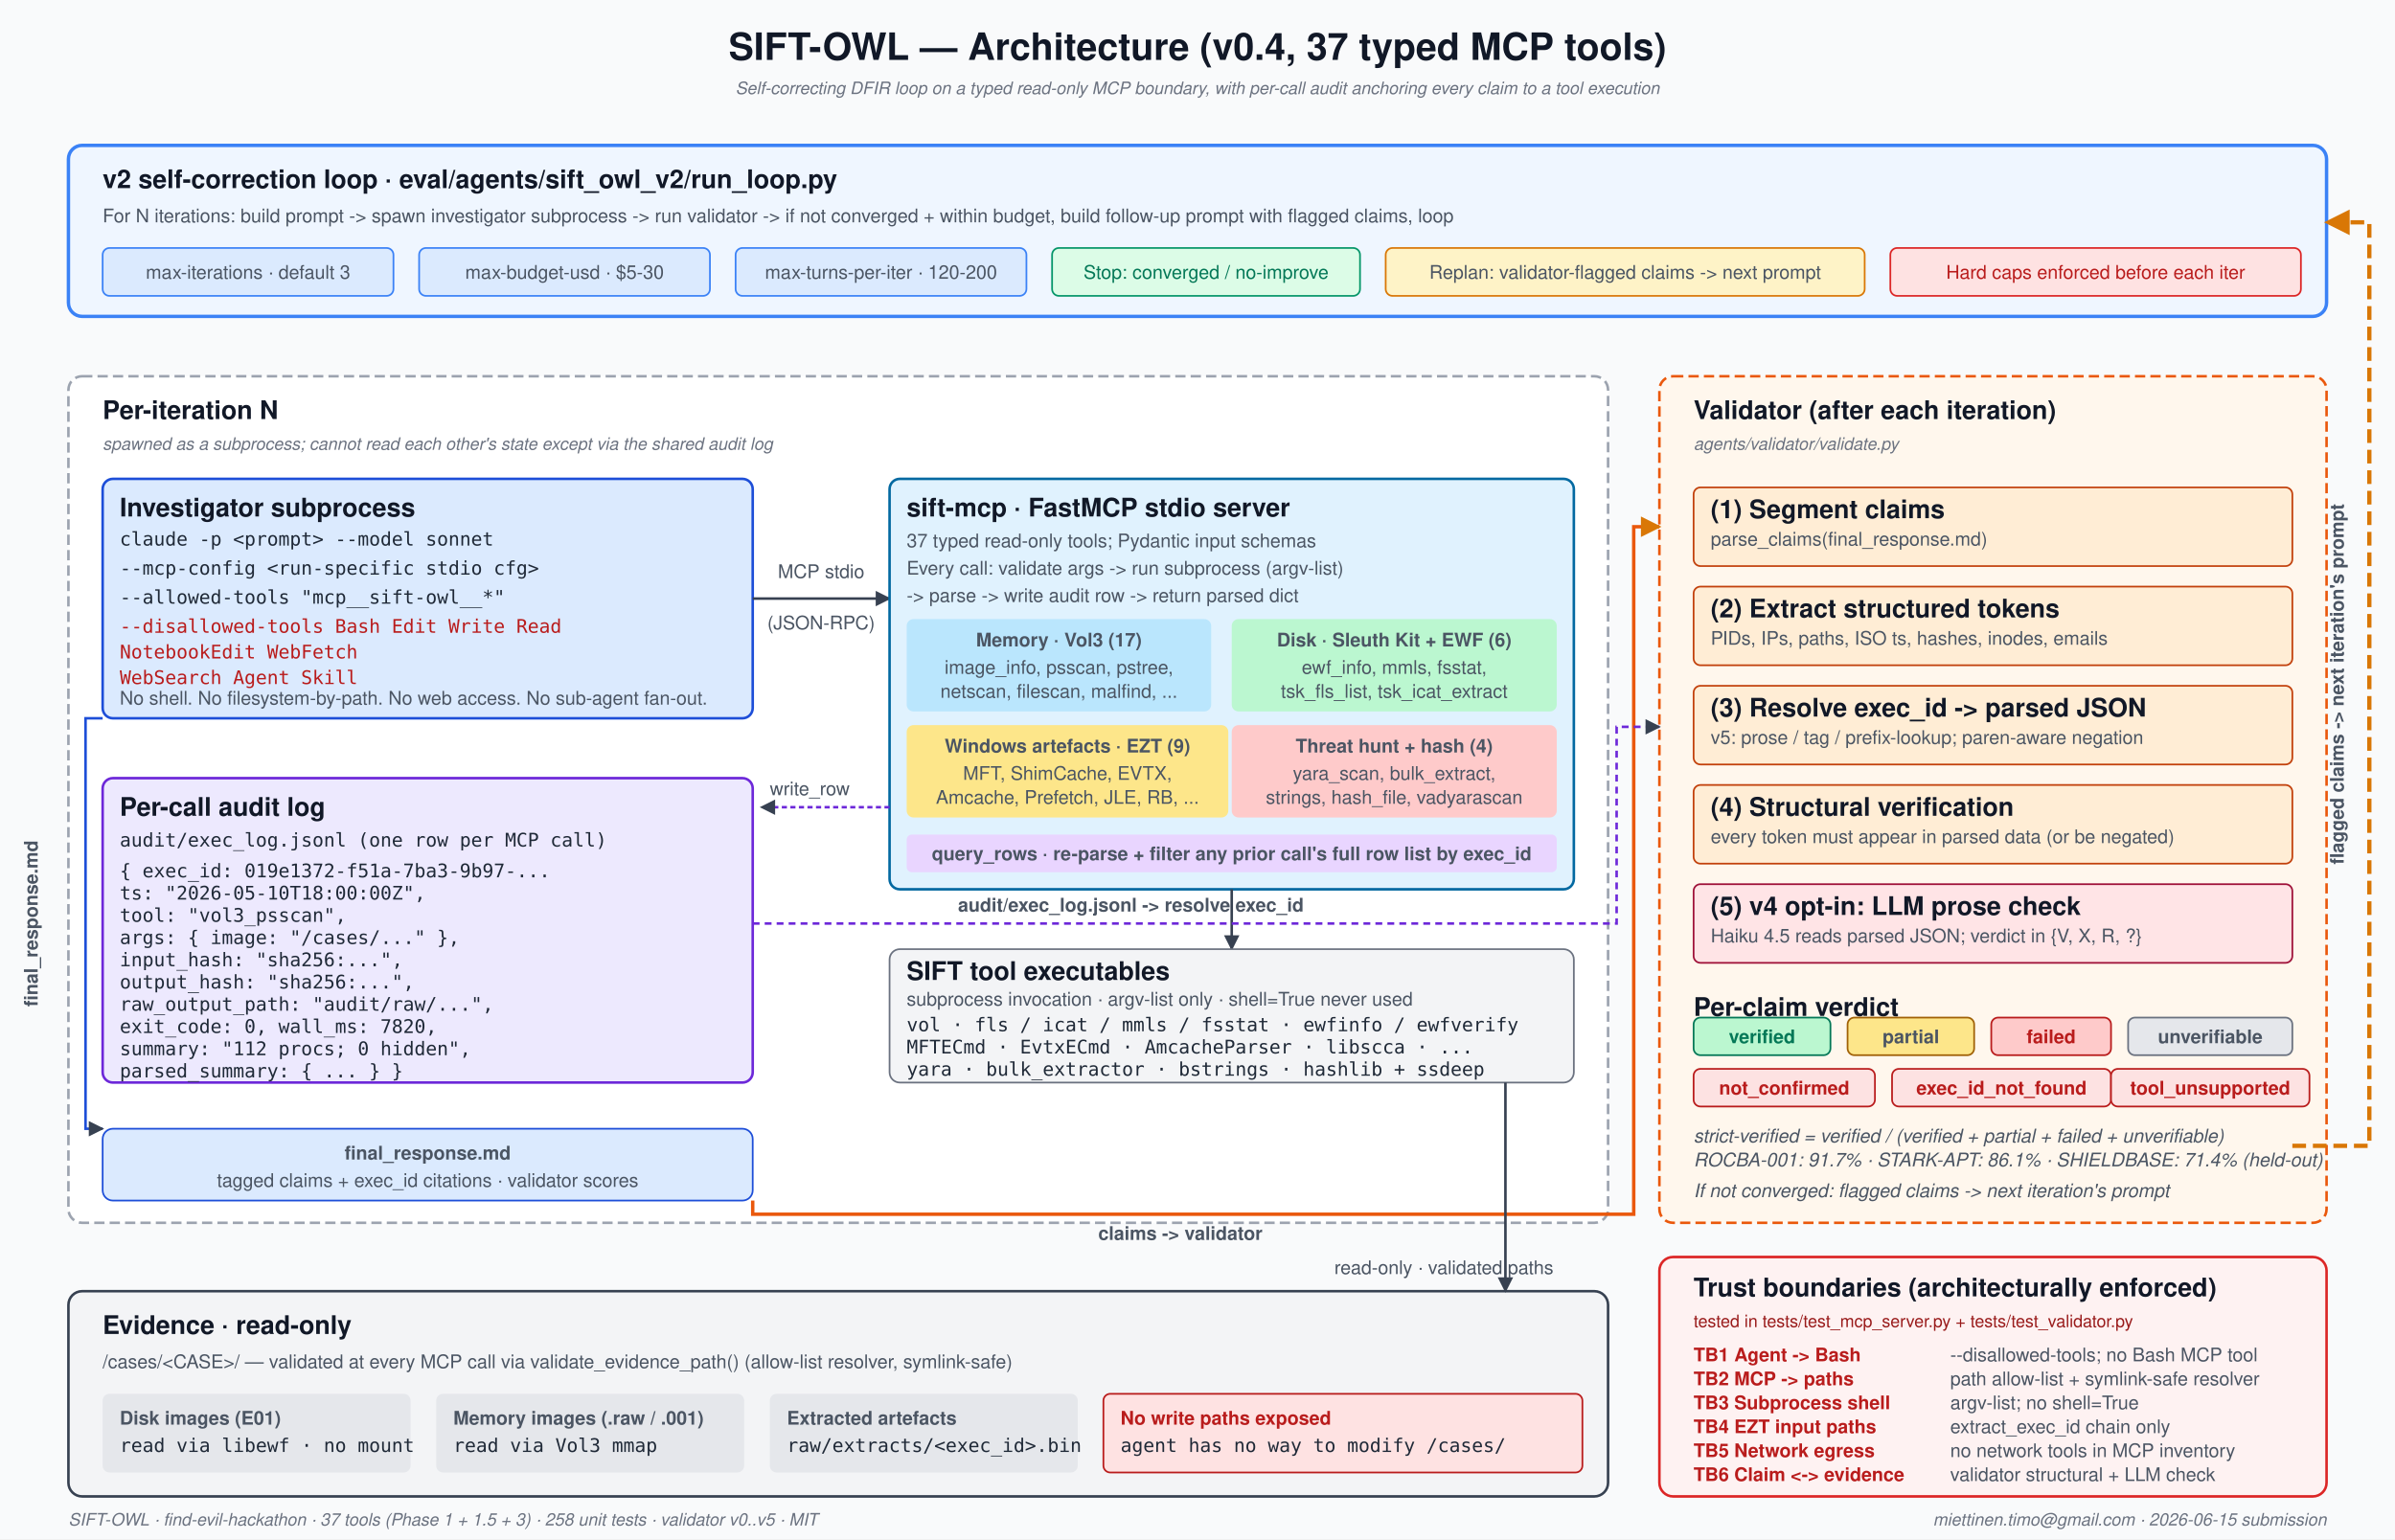
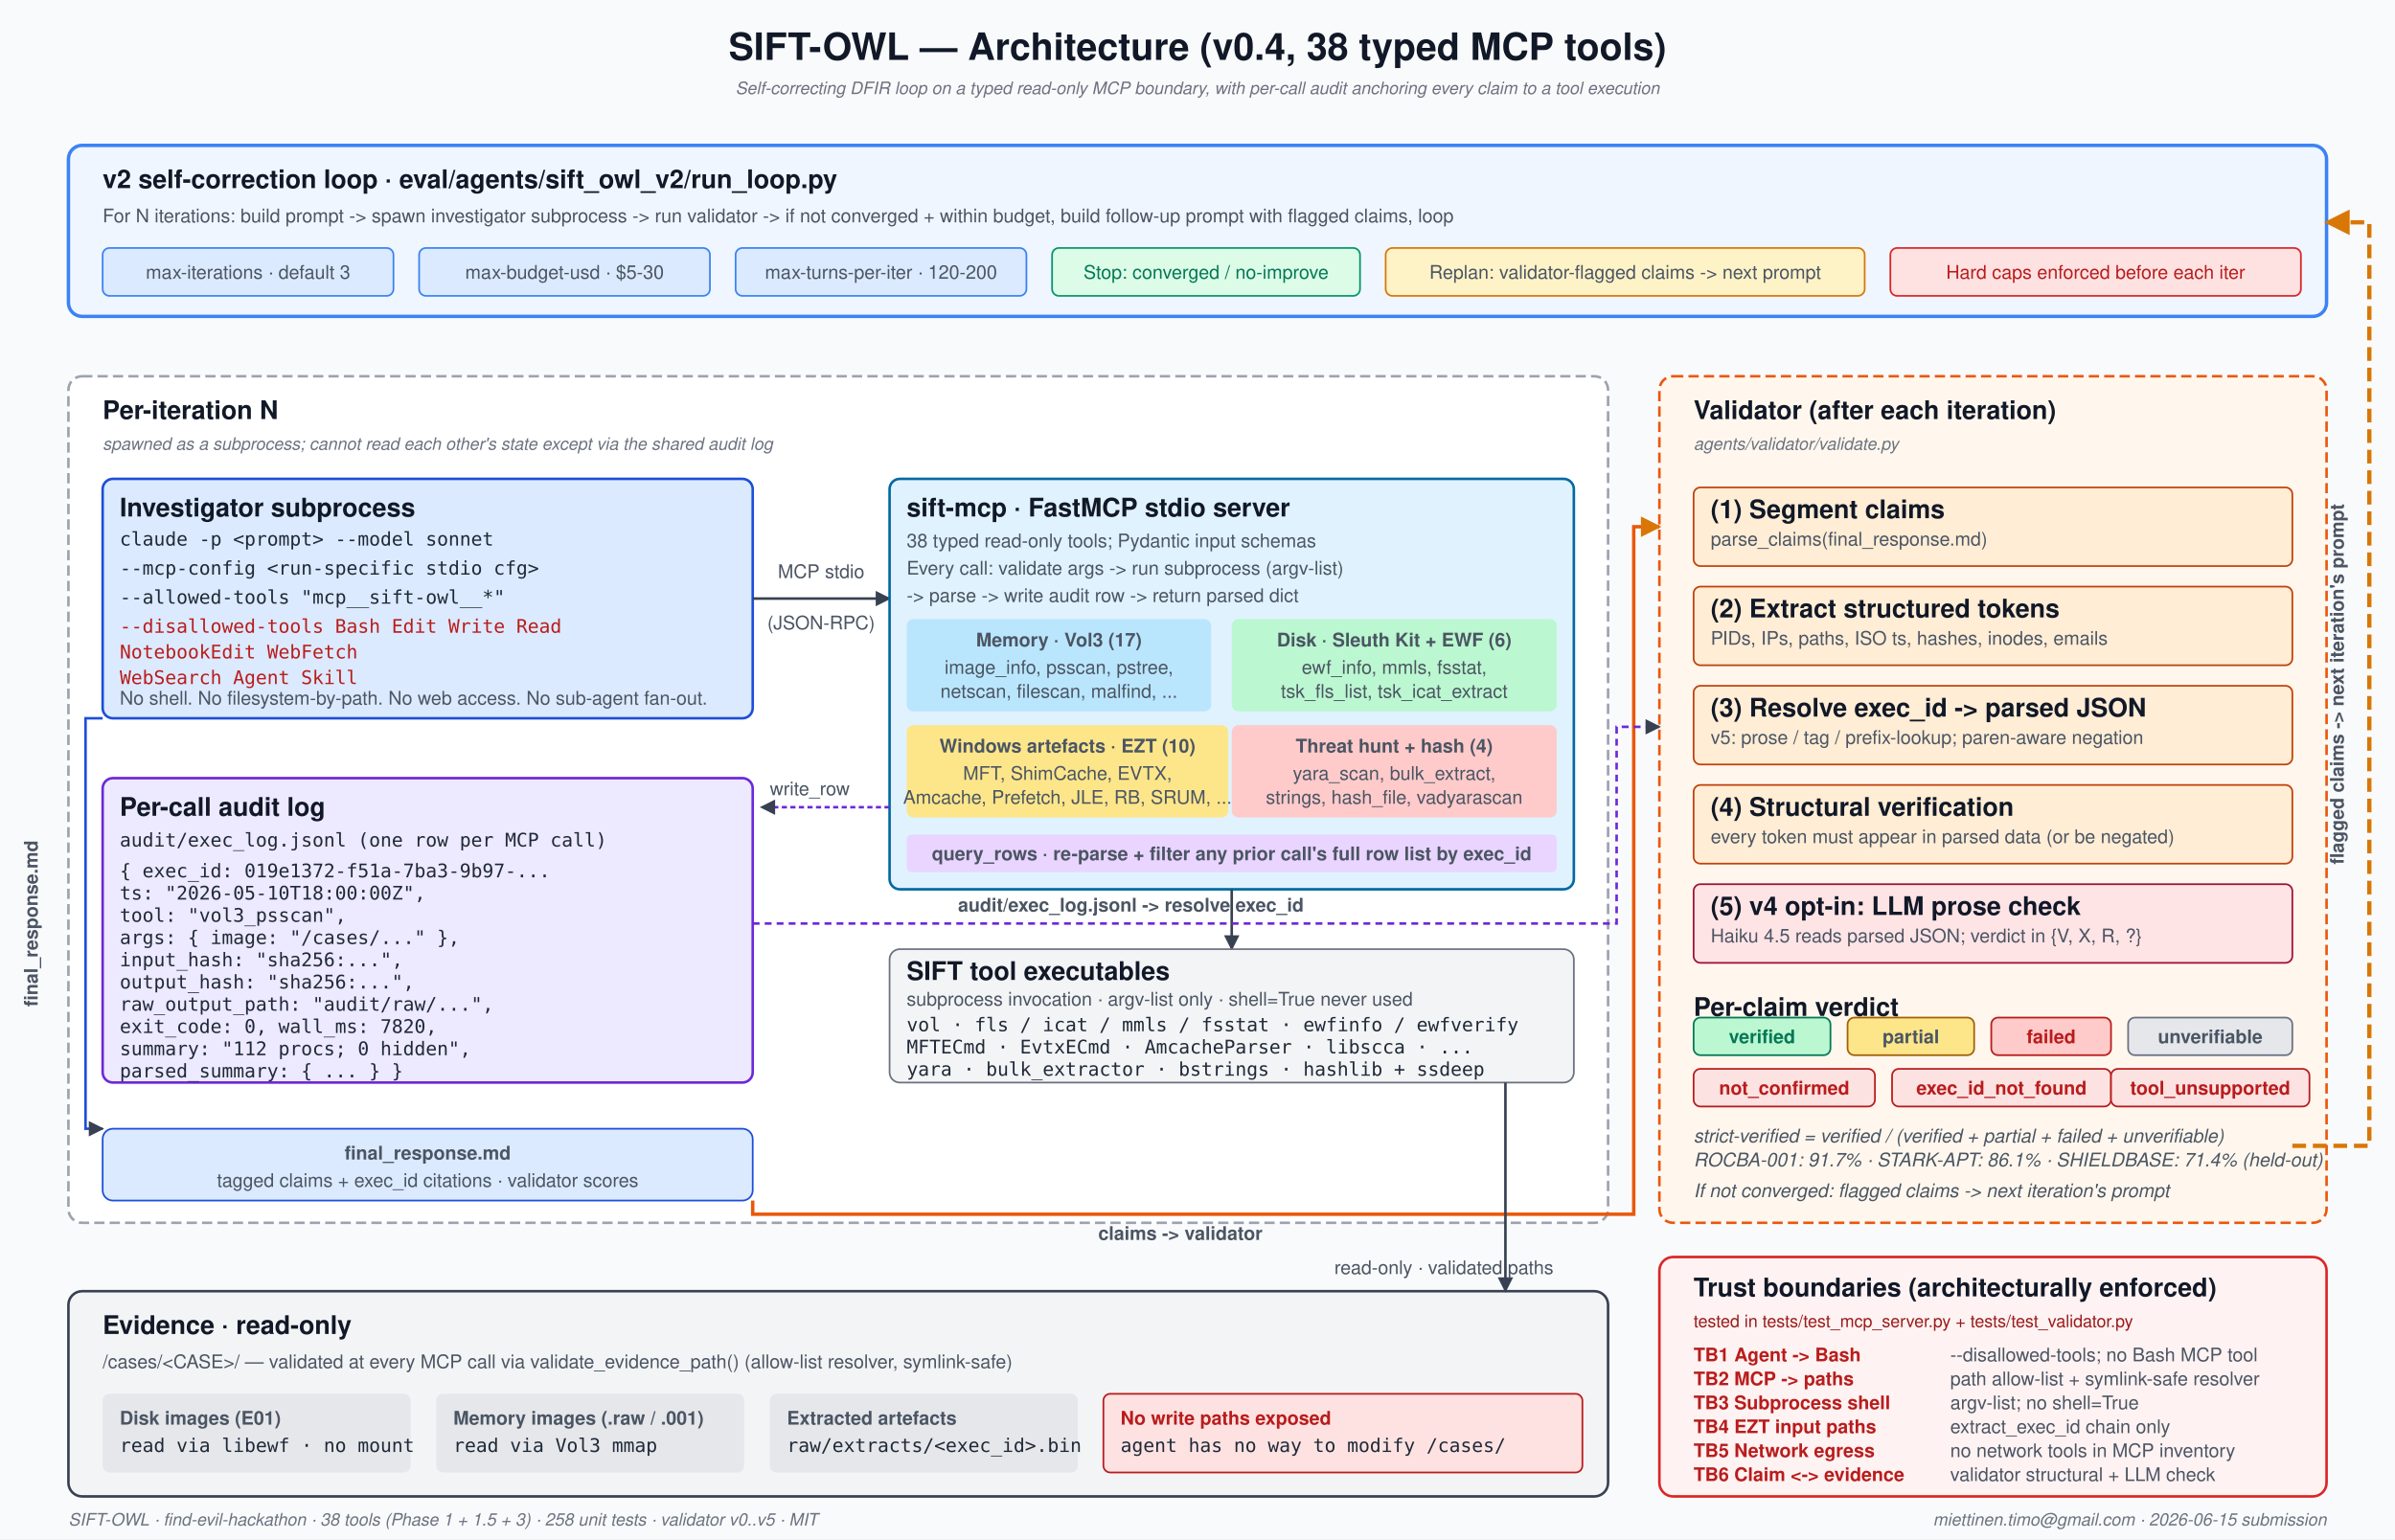
<svg xmlns="http://www.w3.org/2000/svg" viewBox="0 0 1400 900" font-family="-apple-system, BlinkMacSystemFont, 'Helvetica Neue', Helvetica, Arial, sans-serif">
  <defs>
    <marker id="arrow" viewBox="0 0 10 10" refX="9" refY="5" markerWidth="6" markerHeight="6" orient="auto-start-reverse">
      <path d="M 0 0 L 10 5 L 0 10 z" fill="#374151" />
    </marker>
    <marker id="arrow-loop" viewBox="0 0 10 10" refX="9" refY="5" markerWidth="6" markerHeight="6" orient="auto-start-reverse">
      <path d="M 0 0 L 10 5 L 0 10 z" fill="#d97706" />
    </marker>
    <marker id="arrow-red" viewBox="0 0 10 10" refX="9" refY="5" markerWidth="6" markerHeight="6" orient="auto-start-reverse">
      <path d="M 0 0 L 10 5 L 0 10 z" fill="#dc2626" />
    </marker>
    <style>
      .h1     { font-size: 22px; font-weight: 700; fill: #111827; }
      .h2     { font-size: 15px; font-weight: 700; fill: #111827; }
      .label  { font-size: 13px; fill: #1f2937; }
      .small  { font-size: 11px; fill: #4b5563; }
      .mono   { font-family: 'SF Mono','Menlo','Consolas',monospace; font-size: 11px; fill: #1f2937; }
      .denied { font-size: 11px; fill: #b91c1c; }
      .ok     { font-size: 11px; fill: #047857; }
      .tb     { font-size: 11px; fill: #b91c1c; font-weight: 700; }
      .tbnote { font-size: 10px; fill: #991b1b; }
      .meta   { font-size: 10px; fill: #6b7280; font-style: italic; }
    </style>
  </defs>
  <rect width="1400" height="900" fill="#f9fafb" />
-   <text x="700" y="35" class="h1" text-anchor="middle">SIFT-OWL — Architecture (v0.4, 37 typed MCP tools)</text>
+   <text x="700" y="35" class="h1" text-anchor="middle">SIFT-OWL — Architecture (v0.4, 38 typed MCP tools)</text>
  <text x="700" y="55" class="meta" text-anchor="middle">Self-correcting DFIR loop on a typed read-only MCP boundary, with per-call audit anchoring every claim to a tool execution</text>
  <g>
    <rect x="40" y="85" width="1320" height="100" rx="8" fill="#eff6ff" stroke="#3b82f6" stroke-width="2" />
    <text x="60" y="110" class="h2">v2 self-correction loop  ·  eval/agents/sift_owl_v2/run_loop.py</text>
    <text x="60" y="130" class="small">For N iterations: build prompt -&gt; spawn investigator subprocess -&gt; run validator -&gt; if not converged + within budget, build follow-up prompt with flagged claims, loop</text>
    <g transform="translate(60, 145)">
      <rect width="170" height="28" rx="4" fill="#dbeafe" stroke="#3b82f6" />
      <text x="85" y="18" class="small" text-anchor="middle">max-iterations  ·  default 3</text>
    </g>
    <g transform="translate(245, 145)">
      <rect width="170" height="28" rx="4" fill="#dbeafe" stroke="#3b82f6" />
      <text x="85" y="18" class="small" text-anchor="middle">max-budget-usd  ·  $5-30</text>
    </g>
    <g transform="translate(430, 145)">
      <rect width="170" height="28" rx="4" fill="#dbeafe" stroke="#3b82f6" />
      <text x="85" y="18" class="small" text-anchor="middle">max-turns-per-iter  ·  120-200</text>
    </g>
    <g transform="translate(615, 145)">
      <rect width="180" height="28" rx="4" fill="#dcfce7" stroke="#059669" />
      <text x="90" y="18" class="ok" text-anchor="middle">Stop: converged / no-improve</text>
    </g>
    <g transform="translate(810, 145)">
      <rect width="280" height="28" rx="4" fill="#fef3c7" stroke="#d97706" />
      <text x="140" y="18" class="small" text-anchor="middle" fill="#92400e">Replan: validator-flagged claims -&gt; next prompt</text>
    </g>
    <g transform="translate(1105, 145)">
      <rect width="240" height="28" rx="4" fill="#fee2e2" stroke="#dc2626" />
      <text x="120" y="18" class="denied" text-anchor="middle">Hard caps enforced before each iter</text>
    </g>
  </g>
  <g>
    <rect x="40" y="220" width="900" height="495" rx="8" fill="#ffffff" stroke="#9ca3af" stroke-width="1.5" stroke-dasharray="6 3" />
    <text x="60" y="245" class="h2">Per-iteration N</text>
    <text x="60" y="263" class="meta">spawned as a subprocess; cannot read each other's state except via the shared audit log</text>
    <g>
      <rect x="60" y="280" width="380" height="140" rx="6" fill="#dbeafe" stroke="#1d4ed8" stroke-width="1.5" />
      <text x="70" y="302" class="h2">Investigator subprocess</text>
      <text x="70" y="319" class="mono">claude -p &lt;prompt&gt;  --model sonnet</text>
      <text x="70" y="336" class="mono">  --mcp-config &lt;run-specific stdio cfg&gt;</text>
      <text x="70" y="353" class="mono">  --allowed-tools "mcp__sift-owl__*"</text>
      <text x="70" y="370" class="denied" font-family="'SF Mono','Menlo','Consolas',monospace">  --disallowed-tools Bash Edit Write Read</text>
      <text x="70" y="385" class="denied" font-family="'SF Mono','Menlo','Consolas',monospace">                     NotebookEdit WebFetch</text>
      <text x="70" y="400" class="denied" font-family="'SF Mono','Menlo','Consolas',monospace">                     WebSearch Agent Skill</text>
      <text x="70" y="412" class="small">No shell. No filesystem-by-path. No web access. No sub-agent fan-out.</text>
    </g>
    <path d="M 440 350 L 520 350" stroke="#374151" stroke-width="1.5" fill="none" marker-end="url(#arrow)" />
    <text x="480" y="338" class="small" text-anchor="middle">MCP stdio</text>
    <text x="480" y="368" class="small" text-anchor="middle">(JSON-RPC)</text>
    <g>
      <rect x="520" y="280" width="400" height="240" rx="6" fill="#e0f2fe" stroke="#0369a1" stroke-width="1.5" />
      <text x="530" y="302" class="h2">sift-mcp  ·  FastMCP stdio server</text>
-       <text x="530" y="320" class="small">37 typed read-only tools; Pydantic input schemas</text>
+       <text x="530" y="320" class="small">38 typed read-only tools; Pydantic input schemas</text>
      <text x="530" y="336" class="small">Every call: validate args -&gt; run subprocess (argv-list)</text>
      <text x="530" y="352" class="small">-&gt; parse -&gt; write audit row -&gt; return parsed dict</text>
      <g>
        <rect x="530" y="362" width="178" height="54" rx="4" fill="#bae6fd" />
        <text x="619" y="378" class="small" text-anchor="middle" font-weight="700">Memory · Vol3 (17)</text>
        <text x="619" y="394" class="small" text-anchor="middle">image_info, psscan, pstree,</text>
        <text x="619" y="408" class="small" text-anchor="middle" font-size="10">netscan, filescan, malfind, ...</text>
      </g>
      <g>
        <rect x="720" y="362" width="190" height="54" rx="4" fill="#bbf7d0" />
        <text x="815" y="378" class="small" text-anchor="middle" font-weight="700">Disk · Sleuth Kit + EWF (6)</text>
        <text x="815" y="394" class="small" text-anchor="middle">ewf_info, mmls, fsstat,</text>
        <text x="815" y="408" class="small" text-anchor="middle" font-size="10">tsk_fls_list, tsk_icat_extract</text>
      </g>
      <g>
        <rect x="530" y="424" width="188" height="54" rx="4" fill="#fde68a" />
-         <text x="624" y="440" class="small" text-anchor="middle" font-weight="700">Windows artefacts · EZT (9)</text>
+         <text x="624" y="440" class="small" text-anchor="middle" font-weight="700">Windows artefacts · EZT (10)</text>
        <text x="624" y="456" class="small" text-anchor="middle">MFT, ShimCache, EVTX,</text>
-         <text x="624" y="470" class="small" text-anchor="middle" font-size="10">Amcache, Prefetch, JLE, RB, ...</text>
+         <text x="624" y="470" class="small" text-anchor="middle" font-size="10">Amcache, Prefetch, JLE, RB, SRUM, ...</text>
      </g>
      <g>
        <rect x="720" y="424" width="190" height="54" rx="4" fill="#fecaca" />
        <text x="815" y="440" class="small" text-anchor="middle" font-weight="700">Threat hunt + hash (4)</text>
        <text x="815" y="456" class="small" text-anchor="middle">yara_scan, bulk_extract,</text>
        <text x="815" y="470" class="small" text-anchor="middle" font-size="10">strings, hash_file, vadyarascan</text>
      </g>
      <g>
        <rect x="530" y="488" width="380" height="22" rx="3" fill="#e9d5ff" />
        <text x="720" y="503" class="small" text-anchor="middle" font-weight="700">query_rows  ·  re-parse + filter any prior call's full row list by exec_id</text>
      </g>
    </g>
    <path d="M 720 520 L 720 555" stroke="#374151" stroke-width="1.5" fill="none" marker-end="url(#arrow)" />
    <g>
      <rect x="520" y="555" width="400" height="78" rx="6" fill="#f3f4f6" stroke="#6b7280" stroke-width="1" />
      <text x="530" y="573" class="h2">SIFT tool executables</text>
      <text x="530" y="588" class="small" fill="#6b7280">subprocess invocation  ·  argv-list only  ·  shell=True never used</text>
      <text x="530" y="603" class="mono">vol  ·  fls / icat / mmls / fsstat  ·  ewfinfo / ewfverify</text>
      <text x="530" y="616" class="mono">MFTECmd  ·  EvtxECmd  ·  AmcacheParser  ·  libscca  ·  ...</text>
      <text x="530" y="629" class="mono">yara  ·  bulk_extractor  ·  bstrings  ·  hashlib + ssdeep</text>
    </g>
    <g>
      <rect x="60" y="455" width="380" height="178" rx="6" fill="#ede9fe" stroke="#6d28d9" stroke-width="1.5" />
      <text x="70" y="477" class="h2">Per-call audit log</text>
      <text x="70" y="495" class="mono">audit/exec_log.jsonl  (one row per MCP call)</text>
      <text x="70" y="513" class="mono" font-size="10">{ exec_id: 019e1372-f51a-7ba3-9b97-...</text>
      <text x="70" y="526" class="mono" font-size="10">  ts: "2026-05-10T18:00:00Z",</text>
      <text x="70" y="539" class="mono" font-size="10">  tool: "vol3_psscan",</text>
      <text x="70" y="552" class="mono" font-size="10">  args: { image: "/cases/..." },</text>
      <text x="70" y="565" class="mono" font-size="10">  input_hash:  "sha256:...",</text>
      <text x="70" y="578" class="mono" font-size="10">  output_hash: "sha256:...",</text>
      <text x="70" y="591" class="mono" font-size="10">  raw_output_path: "audit/raw/...",</text>
      <text x="70" y="604" class="mono" font-size="10">  exit_code: 0, wall_ms: 7820,</text>
      <text x="70" y="617" class="mono" font-size="10">  summary: "112 procs; 0 hidden",</text>
      <text x="70" y="630" class="mono" font-size="10">  parsed_summary: { ... } }</text>
    </g>
    <path d="M 520 472 L 445 472" stroke="#6d28d9" stroke-width="1.5" fill="none" marker-end="url(#arrow)" stroke-dasharray="3 2" />
    <text x="450" y="465" class="small" fill="#6d28d9">write_row</text>
    <path d="M 60 420 L 50 420 L 50 660 L 60 660" stroke="#1d4ed8" stroke-width="1.5" fill="none" marker-end="url(#arrow)" />
    <text x="22" y="540" class="small" fill="#1d4ed8" font-weight="700" transform="rotate(-90 22 540)" text-anchor="middle">final_response.md</text>
  </g>
  <g>
    <rect x="60" y="660" width="380" height="42" rx="6" fill="#dbeafe" stroke="#1d4ed8" />
    <text x="250" y="678" class="small" text-anchor="middle" font-weight="700">final_response.md</text>
    <text x="250" y="694" class="small" text-anchor="middle">tagged claims + exec_id citations  ·  validator scores</text>
  </g>
  <g>
    <rect x="970" y="220" width="390" height="495" rx="8" fill="#fff7ed" stroke="#ea580c" stroke-width="1.5" stroke-dasharray="6 3" />
    <text x="990" y="245" class="h2">Validator (after each iteration)</text>
    <text x="990" y="263" class="meta">agents/validator/validate.py</text>
    <g transform="translate(990, 285)">
      <rect width="350" height="46" rx="4" fill="#ffedd5" stroke="#c2410c" />
      <text x="10" y="18" class="h2" font-size="13">(1) Segment claims</text>
      <text x="10" y="34" class="small">parse_claims(final_response.md)</text>
    </g>
    <g transform="translate(990, 343)">
      <rect width="350" height="46" rx="4" fill="#ffedd5" stroke="#c2410c" />
      <text x="10" y="18" class="h2" font-size="13">(2) Extract structured tokens</text>
      <text x="10" y="34" class="small">PIDs, IPs, paths, ISO ts, hashes, inodes, emails</text>
    </g>
    <g transform="translate(990, 401)">
      <rect width="350" height="46" rx="4" fill="#ffedd5" stroke="#c2410c" />
      <text x="10" y="18" class="h2" font-size="13">(3) Resolve exec_id -&gt; parsed JSON</text>
      <text x="10" y="34" class="small">v5: prose / tag / prefix-lookup; paren-aware negation</text>
    </g>
    <g transform="translate(990, 459)">
      <rect width="350" height="46" rx="4" fill="#ffedd5" stroke="#c2410c" />
      <text x="10" y="18" class="h2" font-size="13">(4) Structural verification</text>
      <text x="10" y="34" class="small">every token must appear in parsed data (or be negated)</text>
    </g>
    <g transform="translate(990, 517)">
      <rect width="350" height="46" rx="4" fill="#ffe4e6" stroke="#9f1239" />
      <text x="10" y="18" class="h2" font-size="13">(5) v4 opt-in: LLM prose check</text>
      <text x="10" y="34" class="small">Haiku 4.5 reads parsed JSON; verdict in {V, X, R, ?}</text>
    </g>
    <g transform="translate(990, 580)">
      <text x="0" y="14" class="h2" font-size="13">Per-claim verdict</text>
    </g>
    <g transform="translate(990, 595)">
      <rect width="80" height="22" rx="4" fill="#bbf7d0" stroke="#047857" />
      <text x="40" y="15" class="ok" text-anchor="middle" font-weight="700">verified</text>
    </g>
    <g transform="translate(1080, 595)">
      <rect width="74" height="22" rx="4" fill="#fde68a" stroke="#a16207" />
      <text x="37" y="15" class="small" text-anchor="middle" font-weight="700">partial</text>
    </g>
    <g transform="translate(1164, 595)">
      <rect width="70" height="22" rx="4" fill="#fecaca" stroke="#b91c1c" />
      <text x="35" y="15" class="denied" text-anchor="middle" font-weight="700">failed</text>
    </g>
    <g transform="translate(1244, 595)">
      <rect width="96" height="22" rx="4" fill="#e5e7eb" stroke="#6b7280" />
      <text x="48" y="15" class="small" text-anchor="middle" font-weight="700">unverifiable</text>
    </g>
    <g transform="translate(990, 625)">
      <rect width="106" height="22" rx="4" fill="#fde2e2" stroke="#b91c1c" />
      <text x="53" y="15" class="denied" text-anchor="middle" font-weight="700">not_confirmed</text>
    </g>
    <g transform="translate(1106, 625)">
      <rect width="128" height="22" rx="4" fill="#fde2e2" stroke="#b91c1c" />
      <text x="64" y="15" class="denied" text-anchor="middle" font-weight="700">exec_id_not_found</text>
    </g>
    <g transform="translate(1234, 625)">
      <rect width="116" height="22" rx="4" fill="#fde2e2" stroke="#b91c1c" />
      <text x="58" y="15" class="denied" text-anchor="middle" font-weight="700">tool_unsupported</text>
    </g>
    <text x="990" y="668" class="small" font-style="italic" fill="#6b7280">strict-verified = verified / (verified + partial + failed + unverifiable)</text>
    <text x="990" y="682" class="small" font-style="italic" fill="#6b7280">ROCBA-001: 91.7%  ·  STARK-APT: 86.1%  ·  SHIELDBASE: 71.4% (held-out)</text>
    <text x="990" y="700" class="small" font-style="italic" fill="#ea580c">If not converged: flagged claims -&gt; next iteration's prompt</text>
  </g>
  <path d="M 440 702 L 440 710 L 955 710 L 955 308 L 970 308" stroke="#ea580c" stroke-width="2" fill="none" marker-end="url(#arrow-loop)" />
  <text x="690" y="725" class="small" fill="#ea580c" font-weight="700" text-anchor="middle">claims  -&gt;  validator</text>
  <path d="M 440 540 L 945 540 L 945 425 L 970 425" stroke="#6d28d9" stroke-width="1.5" fill="none" stroke-dasharray="4 3" marker-end="url(#arrow)" />
  <text x="560" y="533" class="small" fill="#6d28d9" font-weight="700">audit/exec_log.jsonl  -&gt;  resolve exec_id</text>
  <g>
    <rect x="40" y="755" width="900" height="120" rx="8" fill="#f3f4f6" stroke="#374151" stroke-width="1.5" />
    <text x="60" y="780" class="h2">Evidence  ·  read-only</text>
    <text x="60" y="800" class="small">/cases/&lt;CASE&gt;/  —  validated at every MCP call via validate_evidence_path() (allow-list resolver, symlink-safe)</text>
    <g transform="translate(60, 815)">
      <rect width="180" height="46" rx="4" fill="#e5e7eb" />
      <text x="10" y="18" class="small" font-weight="700">Disk images (E01)</text>
      <text x="10" y="34" class="mono" font-size="10">  read via libewf  ·  no mount</text>
    </g>
    <g transform="translate(255, 815)">
      <rect width="180" height="46" rx="4" fill="#e5e7eb" />
      <text x="10" y="18" class="small" font-weight="700">Memory images (.raw / .001)</text>
      <text x="10" y="34" class="mono" font-size="10">  read via Vol3 mmap</text>
    </g>
    <g transform="translate(450, 815)">
      <rect width="180" height="46" rx="4" fill="#e5e7eb" />
      <text x="10" y="18" class="small" font-weight="700">Extracted artefacts</text>
      <text x="10" y="34" class="mono" font-size="10">  raw/extracts/&lt;exec_id&gt;.bin</text>
    </g>
    <g transform="translate(645, 815)">
      <rect width="280" height="46" rx="4" fill="#fee2e2" stroke="#b91c1c" />
      <text x="10" y="18" class="denied" font-weight="700">No write paths exposed</text>
      <text x="10" y="34" class="mono" font-size="10">  agent has no way to modify /cases/</text>
    </g>
  </g>
  <path d="M 880 633 L 880 755" stroke="#374151" stroke-width="1.5" fill="none" marker-end="url(#arrow)" />
  <text x="780" y="745" class="small">read-only  ·  validated paths</text>
  <g>
    <rect x="970" y="735" width="390" height="140" rx="8" fill="#fef2f2" stroke="#dc2626" stroke-width="1.5" />
    <text x="990" y="758" class="h2">Trust boundaries (architecturally enforced)</text>
    <text x="990" y="776" class="tbnote">tested in tests/test_mcp_server.py + tests/test_validator.py</text>
    <text x="990" y="796" class="tb">TB1  Agent -&gt; Bash</text>
    <text x="1140" y="796" class="small" fill="#7f1d1d">--disallowed-tools; no Bash MCP tool</text>
    <text x="990" y="810" class="tb">TB2  MCP -&gt; paths</text>
    <text x="1140" y="810" class="small" fill="#7f1d1d">path allow-list + symlink-safe resolver</text>
    <text x="990" y="824" class="tb">TB3  Subprocess shell</text>
    <text x="1140" y="824" class="small" fill="#7f1d1d">argv-list; no shell=True</text>
    <text x="990" y="838" class="tb">TB4  EZT input paths</text>
    <text x="1140" y="838" class="small" fill="#7f1d1d">extract_exec_id chain only</text>
    <text x="990" y="852" class="tb">TB5  Network egress</text>
    <text x="1140" y="852" class="small" fill="#7f1d1d">no network tools in MCP inventory</text>
    <text x="990" y="866" class="tb">TB6  Claim &lt;-&gt; evidence</text>
    <text x="1140" y="866" class="small" fill="#7f1d1d">validator structural + LLM check</text>
  </g>
  <g>
    <path d="M 1340 670 L 1385 670 L 1385 130 L 1360 130" stroke="#d97706" stroke-width="2.5" fill="none" stroke-dasharray="8 4" marker-end="url(#arrow-loop)" />
    <text x="1370" y="400" class="small" fill="#d97706" font-weight="700" transform="rotate(-90 1370 400)" text-anchor="middle">flagged claims -&gt; next iteration's prompt</text>
  </g>
  <text x="40" y="892" class="meta">
-     SIFT-OWL · find-evil-hackathon · 37 tools (Phase 1 + 1.5 + 3) · 258 unit tests · validator v0..v5 · MIT
+     SIFT-OWL · find-evil-hackathon · 38 tools (Phase 1 + 1.5 + 3) · 258 unit tests · validator v0..v5 · MIT
  </text>
  <text x="1360" y="892" class="meta" text-anchor="end">
    miettinen.timo@gmail.com  ·  2026-06-15 submission
  </text>
</svg>
